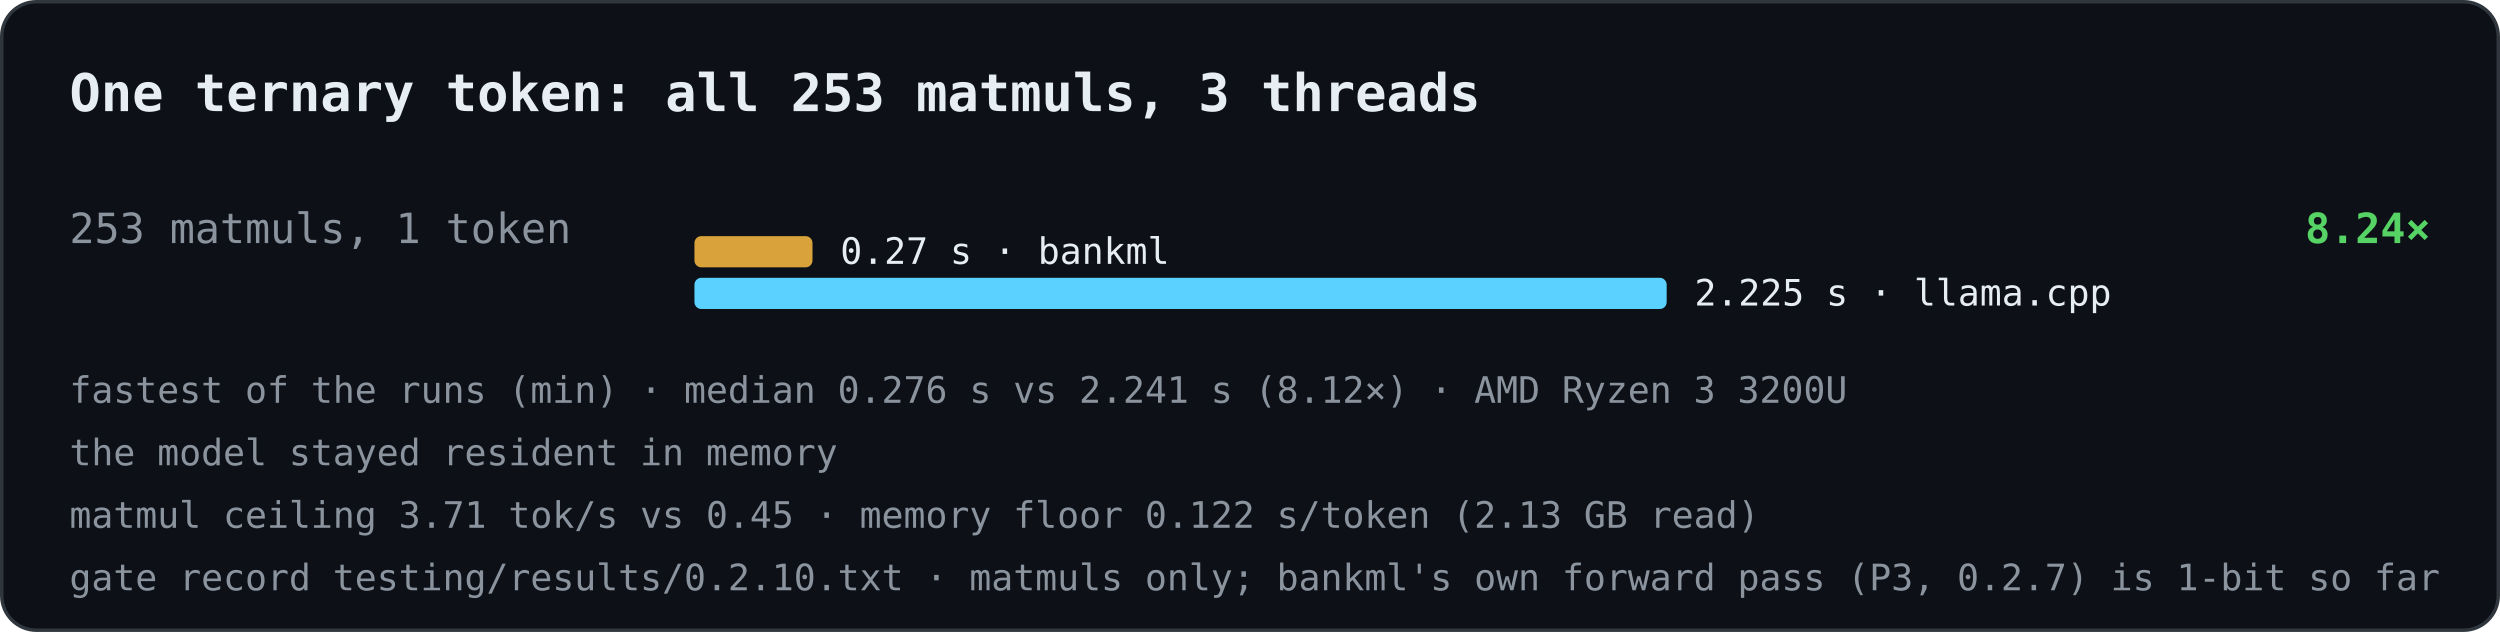
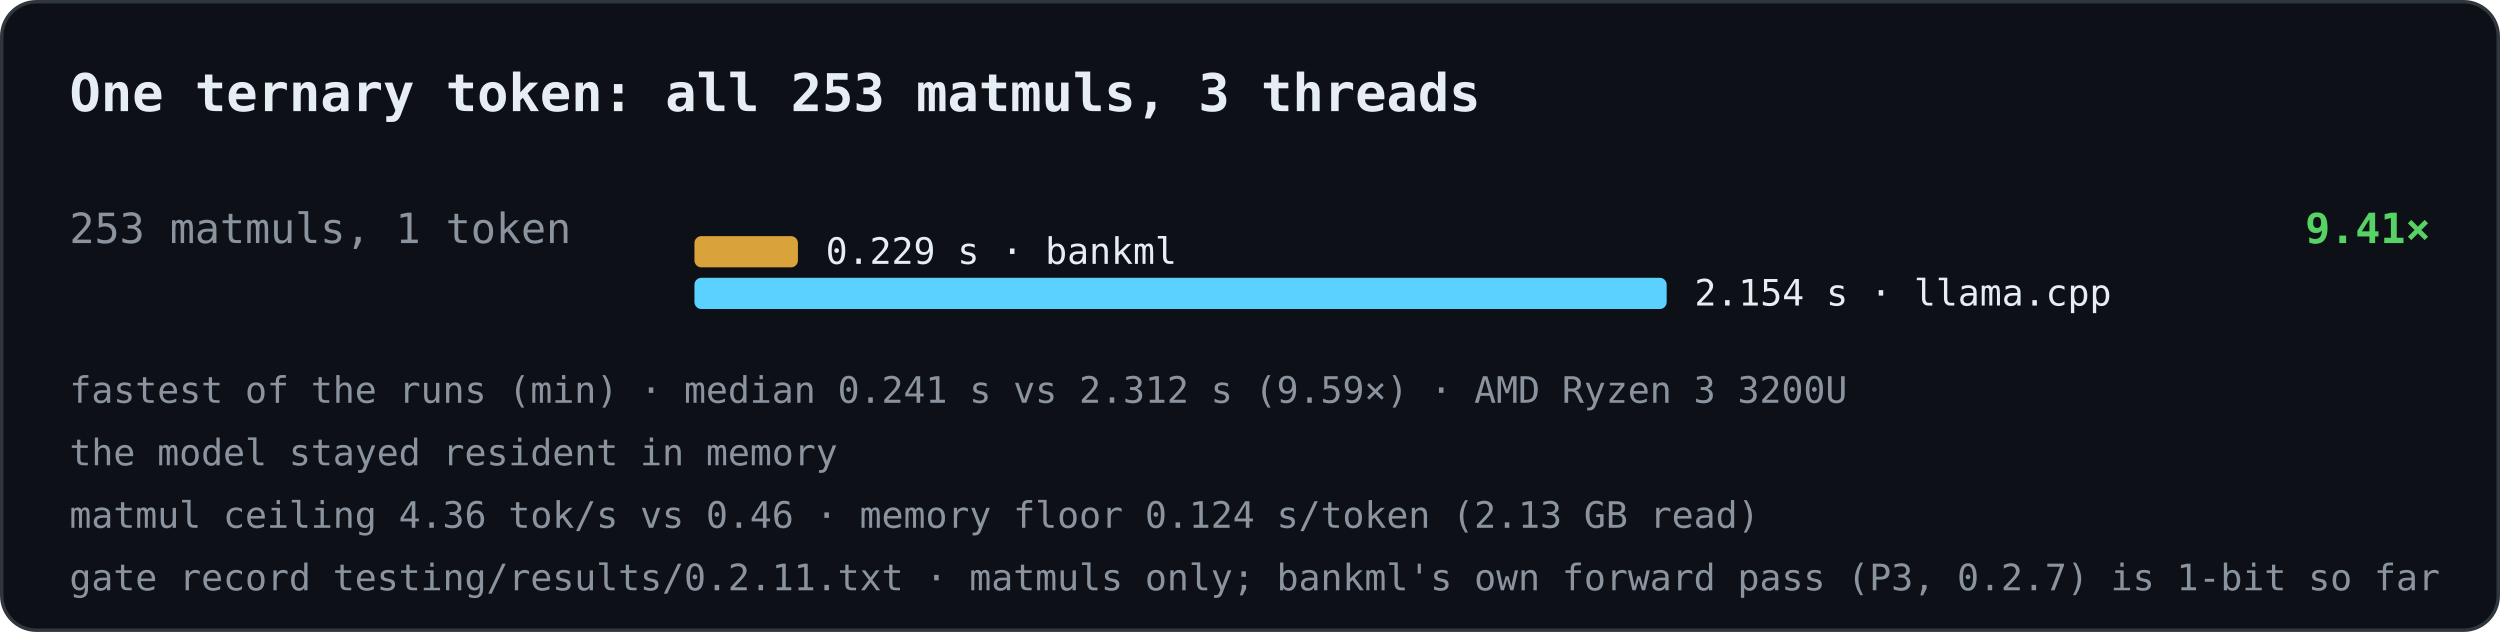
<svg xmlns="http://www.w3.org/2000/svg" width="720" height="182" viewBox="0 0 720 182" role="img" aria-label="One ternary token: all 253 matmuls, 3 threads">
  <rect x="0.5" y="0.5" width="719" height="181" rx="10" fill="#0d1117" stroke="#30363d" />
  <text x="20" y="32" font-family="ui-monospace,SFMono-Regular,Menlo,Consolas,monospace" font-size="15" font-weight="700" text-anchor="start" fill="#e6edf3">One ternary token: all 253 matmuls, 3 threads</text>
  <text x="20" y="70" font-family="ui-monospace,SFMono-Regular,Menlo,Consolas,monospace" font-size="12" font-weight="400" text-anchor="start" fill="#8b949e">253 matmuls, 1 token</text>
-   <rect x="200" y="68" width="34.0" height="9" rx="2" fill="#D9A23A" />
-   <text x="242.0" y="76" font-family="ui-monospace,SFMono-Regular,Menlo,Consolas,monospace" font-size="10.5" font-weight="400" text-anchor="start" fill="#e6edf3">0.27 s · bankml</text>
+   <rect x="200" y="68" width="29.8" height="9" rx="2" fill="#D9A23A" />
+   <text x="237.8" y="76" font-family="ui-monospace,SFMono-Regular,Menlo,Consolas,monospace" font-size="10.5" font-weight="400" text-anchor="start" fill="#e6edf3">0.229 s · bankml</text>
  <rect x="200" y="80" width="280.0" height="9" rx="2" fill="#5AD1FF" />
-   <text x="488.0" y="88" font-family="ui-monospace,SFMono-Regular,Menlo,Consolas,monospace" font-size="10.5" font-weight="400" text-anchor="start" fill="#e6edf3">2.225 s · llama.cpp</text>
-   <text x="700" y="70" font-family="ui-monospace,SFMono-Regular,Menlo,Consolas,monospace" font-size="12" font-weight="700" text-anchor="end" fill="#56D364">8.24×</text>
-   <text x="20" y="116" font-family="ui-monospace,SFMono-Regular,Menlo,Consolas,monospace" font-size="10.5" font-weight="400" text-anchor="start" fill="#8b949e">fastest of the runs (min) · median 0.276 s vs 2.241 s (8.12×) · AMD Ryzen 3 3200U</text>
+   <text x="488.0" y="88" font-family="ui-monospace,SFMono-Regular,Menlo,Consolas,monospace" font-size="10.5" font-weight="400" text-anchor="start" fill="#e6edf3">2.154 s · llama.cpp</text>
+   <text x="700" y="70" font-family="ui-monospace,SFMono-Regular,Menlo,Consolas,monospace" font-size="12" font-weight="700" text-anchor="end" fill="#56D364">9.41×</text>
+   <text x="20" y="116" font-family="ui-monospace,SFMono-Regular,Menlo,Consolas,monospace" font-size="10.5" font-weight="400" text-anchor="start" fill="#8b949e">fastest of the runs (min) · median 0.241 s vs 2.312 s (9.59×) · AMD Ryzen 3 3200U</text>
  <text x="20" y="134" font-family="ui-monospace,SFMono-Regular,Menlo,Consolas,monospace" font-size="10.5" font-weight="400" text-anchor="start" fill="#8b949e">the model stayed resident in memory</text>
-   <text x="20" y="152" font-family="ui-monospace,SFMono-Regular,Menlo,Consolas,monospace" font-size="10.5" font-weight="400" text-anchor="start" fill="#8b949e">matmul ceiling 3.71 tok/s vs 0.45 · memory floor 0.122 s/token (2.13 GB read)</text>
-   <text x="20" y="170" font-family="ui-monospace,SFMono-Regular,Menlo,Consolas,monospace" font-size="10.5" font-weight="400" text-anchor="start" fill="#8b949e">gate record testing/results/0.2.10.txt · matmuls only; bankml's own forward pass (P3, 0.2.7) is 1-bit so far</text>
+   <text x="20" y="152" font-family="ui-monospace,SFMono-Regular,Menlo,Consolas,monospace" font-size="10.5" font-weight="400" text-anchor="start" fill="#8b949e">matmul ceiling 4.36 tok/s vs 0.46 · memory floor 0.124 s/token (2.13 GB read)</text>
+   <text x="20" y="170" font-family="ui-monospace,SFMono-Regular,Menlo,Consolas,monospace" font-size="10.5" font-weight="400" text-anchor="start" fill="#8b949e">gate record testing/results/0.2.11.txt · matmuls only; bankml's own forward pass (P3, 0.2.7) is 1-bit so far</text>
</svg>
